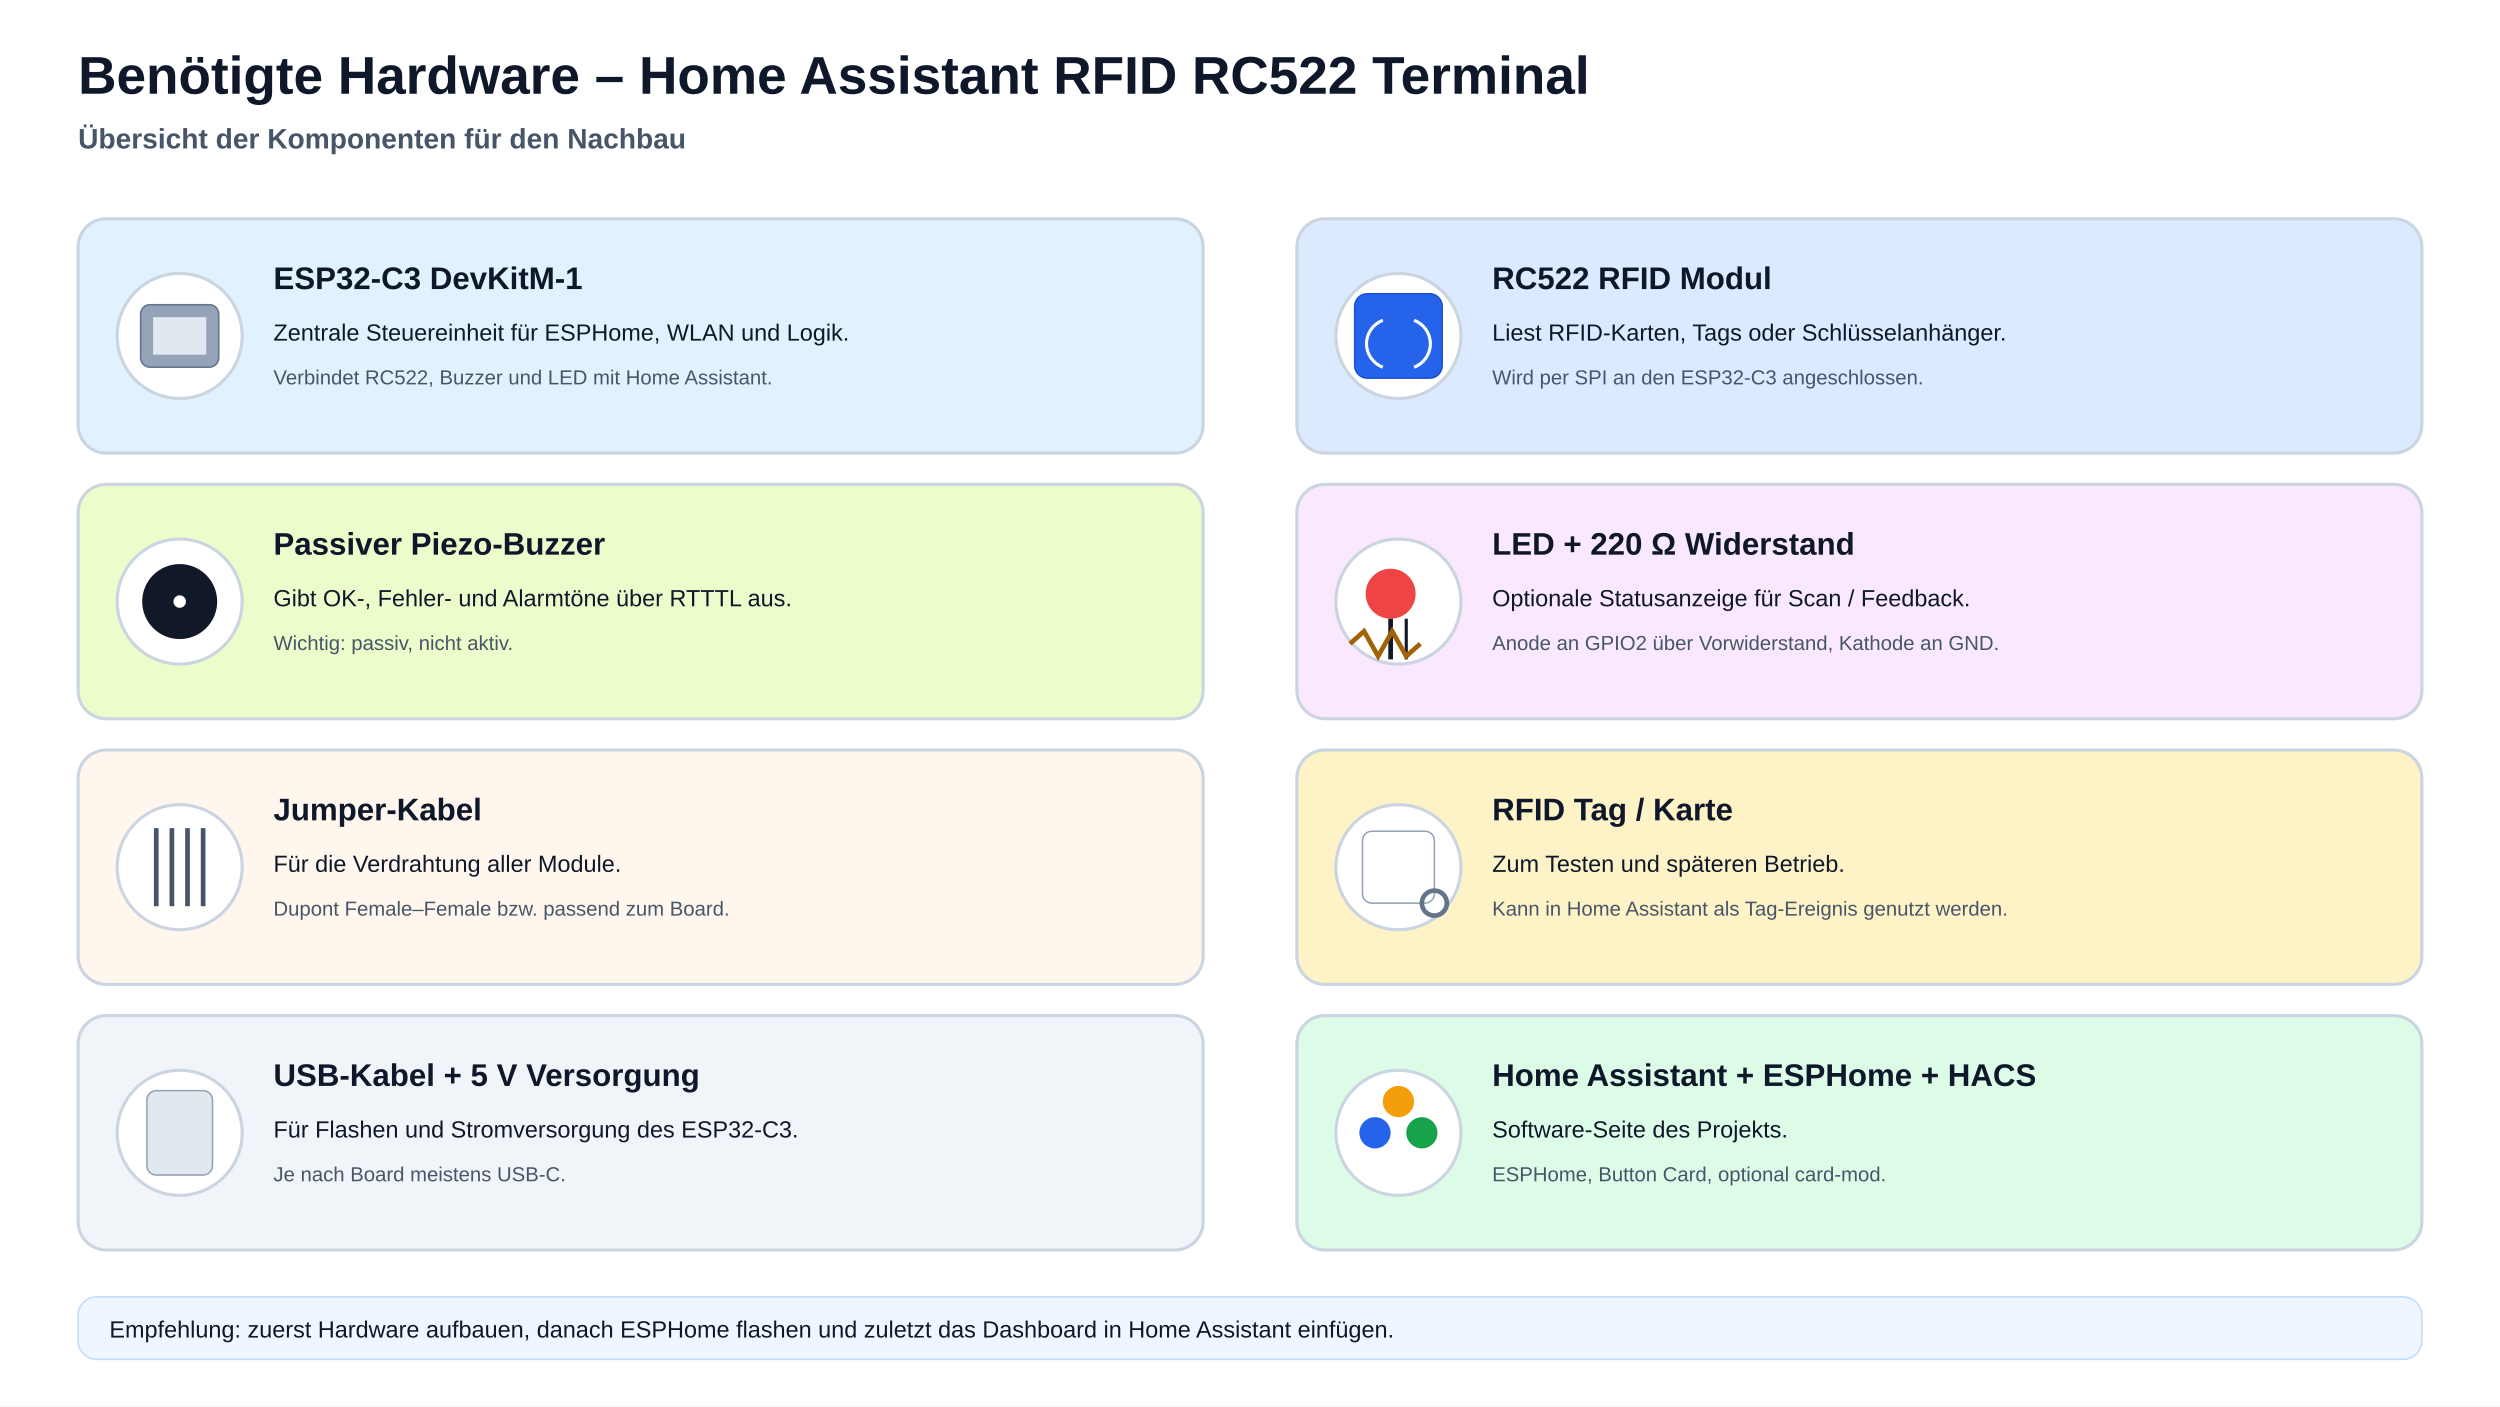
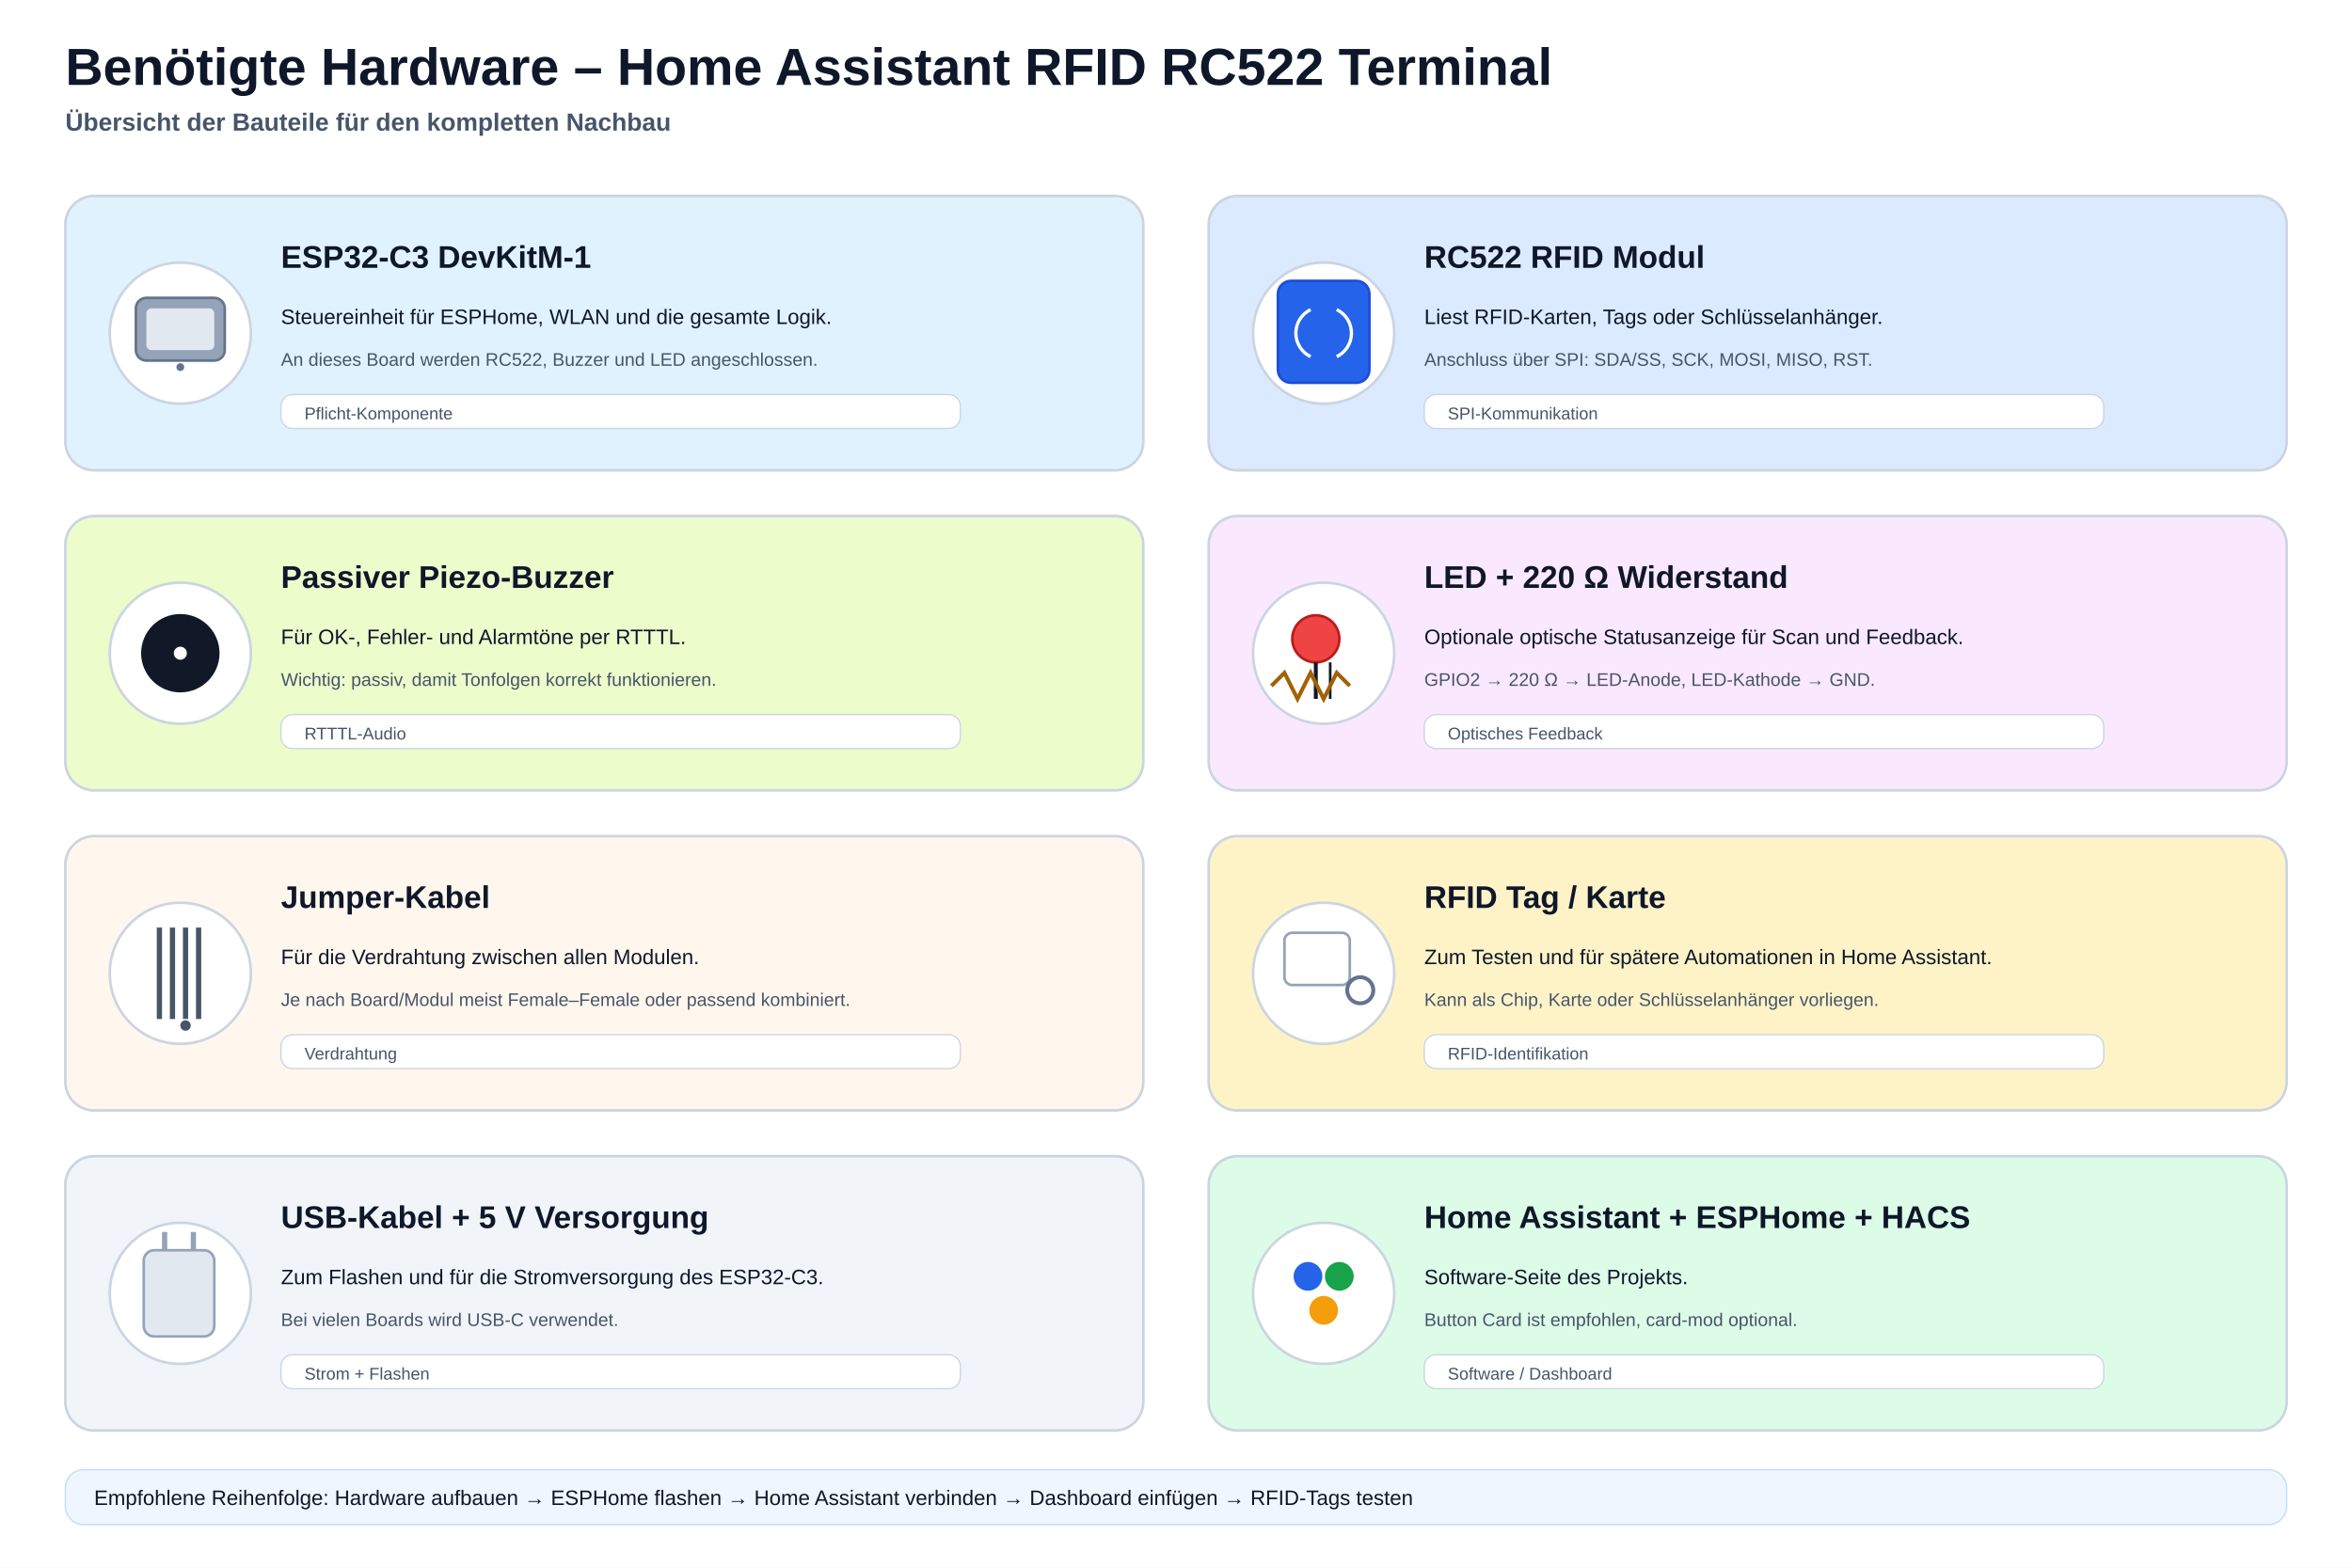
- <svg xmlns="http://www.w3.org/2000/svg" width="1600" height="900" viewBox="0 0 1600 900">
+ <svg xmlns="http://www.w3.org/2000/svg" width="1800" height="1200" viewBox="0 0 1800 1200">
  <defs>
    <style>
-       .title { font: 700 34px Arial, sans-serif; fill: #0f172a; }
-       .subtitle { font: 600 18px Arial, sans-serif; fill: #475569; }
-       .h2 { font: 700 20px Arial, sans-serif; fill: #0f172a; }
-       .body { font: 15px Arial, sans-serif; fill: #0f172a; }
-       .small { font: 13px Arial, sans-serif; fill: #475569; }
-     </style>
+ .title { font: 700 40px Arial, sans-serif; fill: #0f172a; }
+ .subtitle { font: 600 19px Arial, sans-serif; fill: #475569; }
+ .h2 { font: 700 24px Arial, sans-serif; fill: #0f172a; }
+ .body { font: 16px Arial, sans-serif; fill: #0f172a; }
+ .small { font: 14px Arial, sans-serif; fill: #475569; }
+ .tiny { font: 13px Arial, sans-serif; fill: #475569; }
+ .label { font: 700 16px Arial, sans-serif; fill: #0f172a; }
+ </style>
  </defs>
-   <rect width="1600" height="900" fill="white" />
-   <text x="50" y="60" class="title">Benötigte Hardware – Home Assistant RFID RC522 Terminal</text>
-   <text x="50" y="95" class="subtitle">Übersicht der Komponenten für den Nachbau</text>
-   <rect x="50" y="140" width="720" height="150" rx="18" fill="#e0f2fe" stroke="#cbd5e1" stroke-width="2" />
-   <circle cx="115" cy="215" r="40" fill="white" stroke="#cbd5e1" stroke-width="2" />
-   <rect x="90" y="195" width="50" height="40" rx="6" fill="#94a3b8" stroke="#64748b" />
-   <rect x="98" y="203" width="34" height="24" fill="#e2e8f0" />
-   <text x="175" y="185" class="h2">ESP32-C3 DevKitM-1</text>
-   <text x="175" y="218" class="body">Zentrale Steuereinheit für ESPHome, WLAN und Logik.</text>
-   <text x="175" y="246" class="small">Verbindet RC522, Buzzer und LED mit Home Assistant.</text>
-   <rect x="830" y="140" width="720" height="150" rx="18" fill="#dbeafe" stroke="#cbd5e1" stroke-width="2" />
-   <circle cx="895" cy="215" r="40" fill="white" stroke="#cbd5e1" stroke-width="2" />
-   <rect x="867" y="188" width="56" height="54" rx="8" fill="#2563eb" stroke="#1d4ed8" />
-   <path d="M885 205 a16 16 0 0 0 0 30" fill="none" stroke="white" stroke-width="2" />
-   <path d="M905 205 a16 16 0 0 1 0 30" fill="none" stroke="white" stroke-width="2" />
-   <text x="955" y="185" class="h2">RC522 RFID Modul</text>
-   <text x="955" y="218" class="body">Liest RFID-Karten, Tags oder Schlüsselanhänger.</text>
-   <text x="955" y="246" class="small">Wird per SPI an den ESP32-C3 angeschlossen.</text>
-   <rect x="50" y="310" width="720" height="150" rx="18" fill="#ecfccb" stroke="#cbd5e1" stroke-width="2" />
-   <circle cx="115" cy="385" r="40" fill="white" stroke="#cbd5e1" stroke-width="2" />
-   <circle cx="115" cy="385" r="24" fill="#111827" />
-   <circle cx="115" cy="385" r="4" fill="white" />
-   <text x="175" y="355" class="h2">Passiver Piezo-Buzzer</text>
-   <text x="175" y="388" class="body">Gibt OK-, Fehler- und Alarmtöne über RTTTL aus.</text>
-   <text x="175" y="416" class="small">Wichtig: passiv, nicht aktiv.</text>
-   <rect x="830" y="310" width="720" height="150" rx="18" fill="#fae8ff" stroke="#cbd5e1" stroke-width="2" />
-   <circle cx="895" cy="385" r="40" fill="white" stroke="#cbd5e1" stroke-width="2" />
-   <circle cx="890" cy="380" r="16" fill="#ef4444" />
-   <line x1="890" y1="396" x2="890" y2="422" stroke="#111827" stroke-width="3" />
-   <line x1="900" y1="396" x2="900" y2="422" stroke="#111827" stroke-width="2" />
-   <polyline points="864,412 873,404 882,420 891,404 900,420 909,412" fill="none" stroke="#a16207" stroke-width="3" />
-   <text x="955" y="355" class="h2">LED + 220 Ω Widerstand</text>
-   <text x="955" y="388" class="body">Optionale Statusanzeige für Scan / Feedback.</text>
-   <text x="955" y="416" class="small">Anode an GPIO2 über Vorwiderstand, Kathode an GND.</text>
-   <rect x="50" y="480" width="720" height="150" rx="18" fill="#fff7ed" stroke="#cbd5e1" stroke-width="2" />
-   <circle cx="115" cy="555" r="40" fill="white" stroke="#cbd5e1" stroke-width="2" />
-   <line x1="100" y1="530" x2="100" y2="580" stroke="#475569" stroke-width="3" />
-   <line x1="110" y1="530" x2="110" y2="580" stroke="#475569" stroke-width="3" />
-   <line x1="120" y1="530" x2="120" y2="580" stroke="#475569" stroke-width="3" />
-   <line x1="130" y1="530" x2="130" y2="580" stroke="#475569" stroke-width="3" />
-   <text x="175" y="525" class="h2">Jumper-Kabel</text>
-   <text x="175" y="558" class="body">Für die Verdrahtung aller Module.</text>
-   <text x="175" y="586" class="small">Dupont Female–Female bzw. passend zum Board.</text>
-   <rect x="830" y="480" width="720" height="150" rx="18" fill="#fef3c7" stroke="#cbd5e1" stroke-width="2" />
-   <circle cx="895" cy="555" r="40" fill="white" stroke="#cbd5e1" stroke-width="2" />
-   <rect x="872" y="532" width="46" height="46" rx="6" fill="white" stroke="#94a3b8" />
-   <circle cx="918" cy="578" r="8" fill="none" stroke="#64748b" stroke-width="3" />
-   <text x="955" y="525" class="h2">RFID Tag / Karte</text>
-   <text x="955" y="558" class="body">Zum Testen und späteren Betrieb.</text>
-   <text x="955" y="586" class="small">Kann in Home Assistant als Tag-Ereignis genutzt werden.</text>
-   <rect x="50" y="650" width="720" height="150" rx="18" fill="#f1f5f9" stroke="#cbd5e1" stroke-width="2" />
-   <circle cx="115" cy="725" r="40" fill="white" stroke="#cbd5e1" stroke-width="2" />
-   <rect x="94" y="698" width="42" height="54" rx="6" fill="#e2e8f0" stroke="#94a3b8" />
-   <text x="175" y="695" class="h2">USB-Kabel + 5 V Versorgung</text>
-   <text x="175" y="728" class="body">Für Flashen und Stromversorgung des ESP32-C3.</text>
-   <text x="175" y="756" class="small">Je nach Board meistens USB-C.</text>
-   <rect x="830" y="650" width="720" height="150" rx="18" fill="#dcfce7" stroke="#cbd5e1" stroke-width="2" />
-   <circle cx="895" cy="725" r="40" fill="white" stroke="#cbd5e1" stroke-width="2" />
-   <circle cx="880" cy="725" r="10" fill="#2563eb" />
-   <circle cx="910" cy="725" r="10" fill="#16a34a" />
-   <circle cx="895" cy="705" r="10" fill="#f59e0b" />
-   <text x="955" y="695" class="h2">Home Assistant + ESPHome + HACS</text>
-   <text x="955" y="728" class="body">Software-Seite des Projekts.</text>
-   <text x="955" y="756" class="small">ESPHome, Button Card, optional card-mod.</text>
-   <rect x="50" y="830" width="1500" height="40" rx="12" fill="#eff6ff" stroke="#bfdbfe" />
-   <text x="70" y="856" class="body">Empfehlung: zuerst Hardware aufbauen, danach ESPHome flashen und zuletzt das Dashboard in Home Assistant einfügen.</text>
+   <rect width="100%" height="100%" fill="white" />
+   <text x="50" y="65" class="title">Benötigte Hardware – Home Assistant RFID RC522 Terminal</text>
+   <text x="50" y="100" class="subtitle">Übersicht der Bauteile für den kompletten Nachbau</text>
+   <rect x="50" y="150" width="825" height="210" rx="22" fill="#e0f2fe" stroke="#cbd5e1" stroke-width="2" />
+   <circle cx="138" cy="255" r="54" fill="white" stroke="#cbd5e1" stroke-width="2" />
+   <rect x="104" y="228" width="68" height="48" rx="8" fill="#94a3b8" stroke="#64748b" stroke-width="2" />
+   <rect x="112" y="236" width="52" height="32" rx="4" fill="#e2e8f0" />
+   <circle cx="138" cy="281" r="3" fill="#64748b" />
+   <text x="215" y="205" class="h2">ESP32-C3 DevKitM-1</text>
+   <text x="215" y="248" class="body">Steuereinheit für ESPHome, WLAN und die gesamte Logik.</text>
+   <text x="215" y="280" class="small">An dieses Board werden RC522, Buzzer und LED angeschlossen.</text>
+   <rect x="215" y="302" width="520" height="26" rx="9" fill="white" stroke="#cbd5e1" />
+   <text x="233" y="321" class="tiny">Pflicht-Komponente</text>
+   <rect x="925" y="150" width="825" height="210" rx="22" fill="#dbeafe" stroke="#cbd5e1" stroke-width="2" />
+   <circle cx="1013" cy="255" r="54" fill="white" stroke="#cbd5e1" stroke-width="2" />
+   <rect x="978" y="215" width="70" height="78" rx="10" fill="#2563eb" stroke="#1d4ed8" stroke-width="2" />
+   <path d="M 1003 237 a20 20 0 0 0 0 36" fill="none" stroke="white" stroke-width="2.5" />
+   <path d="M 1023 237 a20 20 0 0 1 0 36" fill="none" stroke="white" stroke-width="2.5" />
+   <text x="1090" y="205" class="h2">RC522 RFID Modul</text>
+   <text x="1090" y="248" class="body">Liest RFID-Karten, Tags oder Schlüsselanhänger.</text>
+   <text x="1090" y="280" class="small">Anschluss über SPI: SDA/SS, SCK, MOSI, MISO, RST.</text>
+   <rect x="1090" y="302" width="520" height="26" rx="9" fill="white" stroke="#cbd5e1" />
+   <text x="1108" y="321" class="tiny">SPI-Kommunikation</text>
+   <rect x="50" y="395" width="825" height="210" rx="22" fill="#ecfccb" stroke="#cbd5e1" stroke-width="2" />
+   <circle cx="138" cy="500" r="54" fill="white" stroke="#cbd5e1" stroke-width="2" />
+   <circle cx="138" cy="500" r="30" fill="#111827" />
+   <circle cx="138" cy="500" r="5" fill="#f8fafc" />
+   <text x="215" y="450" class="h2">Passiver Piezo-Buzzer</text>
+   <text x="215" y="493" class="body">Für OK-, Fehler- und Alarmtöne per RTTTL.</text>
+   <text x="215" y="525" class="small">Wichtig: passiv, damit Tonfolgen korrekt funktionieren.</text>
+   <rect x="215" y="547" width="520" height="26" rx="9" fill="white" stroke="#cbd5e1" />
+   <text x="233" y="566" class="tiny">RTTTL-Audio</text>
+   <rect x="925" y="395" width="825" height="210" rx="22" fill="#fae8ff" stroke="#cbd5e1" stroke-width="2" />
+   <circle cx="1013" cy="500" r="54" fill="white" stroke="#cbd5e1" stroke-width="2" />
+   <circle cx="1007" cy="489" r="18" fill="#ef4444" stroke="#b91c1c" stroke-width="2" />
+   <line x1="1007" y1="507" x2="1007" y2="535" stroke="#111827" stroke-width="3" />
+   <line x1="1018" y1="507" x2="1018" y2="535" stroke="#111827" stroke-width="2" />
+   <polyline points="973,525 983,515 993,535 1003,515 1013,535 1023,515 1033,525" fill="none" stroke="#a16207" stroke-width="3" />
+   <text x="1090" y="450" class="h2">LED + 220 Ω Widerstand</text>
+   <text x="1090" y="493" class="body">Optionale optische Statusanzeige für Scan und Feedback.</text>
+   <text x="1090" y="525" class="small">GPIO2 → 220 Ω → LED-Anode, LED-Kathode → GND.</text>
+   <rect x="1090" y="547" width="520" height="26" rx="9" fill="white" stroke="#cbd5e1" />
+   <text x="1108" y="566" class="tiny">Optisches Feedback</text>
+   <rect x="50" y="640" width="825" height="210" rx="22" fill="#fff7ed" stroke="#cbd5e1" stroke-width="2" />
+   <circle cx="138" cy="745" r="54" fill="white" stroke="#cbd5e1" stroke-width="2" />
+   <line x1="122" y1="710" x2="122" y2="780" stroke="#475569" stroke-width="4" />
+   <line x1="132" y1="710" x2="132" y2="780" stroke="#475569" stroke-width="4" />
+   <line x1="142" y1="710" x2="142" y2="780" stroke="#475569" stroke-width="4" />
+   <line x1="152" y1="710" x2="152" y2="780" stroke="#475569" stroke-width="4" />
+   <circle cx="142" cy="785" r="4" fill="#475569" />
+   <text x="215" y="695" class="h2">Jumper-Kabel</text>
+   <text x="215" y="738" class="body">Für die Verdrahtung zwischen allen Modulen.</text>
+   <text x="215" y="770" class="small">Je nach Board/Modul meist Female–Female oder passend kombiniert.</text>
+   <rect x="215" y="792" width="520" height="26" rx="9" fill="white" stroke="#cbd5e1" />
+   <text x="233" y="811" class="tiny">Verdrahtung</text>
+   <rect x="925" y="640" width="825" height="210" rx="22" fill="#fef3c7" stroke="#cbd5e1" stroke-width="2" />
+   <circle cx="1013" cy="745" r="54" fill="white" stroke="#cbd5e1" stroke-width="2" />
+   <rect x="983" y="714" width="50" height="40" rx="6" fill="white" stroke="#94a3b8" stroke-width="2" />
+   <circle cx="1041" cy="758" r="10" fill="none" stroke="#64748b" stroke-width="3" />
+   <text x="1090" y="695" class="h2">RFID Tag / Karte</text>
+   <text x="1090" y="738" class="body">Zum Testen und für spätere Automationen in Home Assistant.</text>
+   <text x="1090" y="770" class="small">Kann als Chip, Karte oder Schlüsselanhänger vorliegen.</text>
+   <rect x="1090" y="792" width="520" height="26" rx="9" fill="white" stroke="#cbd5e1" />
+   <text x="1108" y="811" class="tiny">RFID-Identifikation</text>
+   <rect x="50" y="885" width="825" height="210" rx="22" fill="#f1f5f9" stroke="#cbd5e1" stroke-width="2" />
+   <circle cx="138" cy="990" r="54" fill="white" stroke="#cbd5e1" stroke-width="2" />
+   <rect x="110" y="957" width="54" height="66" rx="8" fill="#e2e8f0" stroke="#94a3b8" stroke-width="2" />
+   <line x1="126" y1="957" x2="126" y2="943" stroke="#94a3b8" stroke-width="4" />
+   <line x1="148" y1="957" x2="148" y2="943" stroke="#94a3b8" stroke-width="4" />
+   <text x="215" y="940" class="h2">USB-Kabel + 5 V Versorgung</text>
+   <text x="215" y="983" class="body">Zum Flashen und für die Stromversorgung des ESP32-C3.</text>
+   <text x="215" y="1015" class="small">Bei vielen Boards wird USB-C verwendet.</text>
+   <rect x="215" y="1037" width="520" height="26" rx="9" fill="white" stroke="#cbd5e1" />
+   <text x="233" y="1056" class="tiny">Strom + Flashen</text>
+   <rect x="925" y="885" width="825" height="210" rx="22" fill="#dcfce7" stroke="#cbd5e1" stroke-width="2" />
+   <circle cx="1013" cy="990" r="54" fill="white" stroke="#cbd5e1" stroke-width="2" />
+   <circle cx="1001" cy="977" r="11" fill="#2563eb" />
+   <circle cx="1025" cy="977" r="11" fill="#16a34a" />
+   <circle cx="1013" cy="1003" r="11" fill="#f59e0b" />
+   <text x="1090" y="940" class="h2">Home Assistant + ESPHome + HACS</text>
+   <text x="1090" y="983" class="body">Software-Seite des Projekts.</text>
+   <text x="1090" y="1015" class="small">Button Card ist empfohlen, card-mod optional.</text>
+   <rect x="1090" y="1037" width="520" height="26" rx="9" fill="white" stroke="#cbd5e1" />
+   <text x="1108" y="1056" class="tiny">Software / Dashboard</text>
+   <rect x="50" y="1125" width="1700" height="42" rx="14" fill="#eff6ff" stroke="#bfdbfe" />
+   <text x="72" y="1152" class="body">Empfohlene Reihenfolge: Hardware aufbauen → ESPHome flashen → Home Assistant verbinden → Dashboard einfügen → RFID-Tags testen</text>
</svg>
